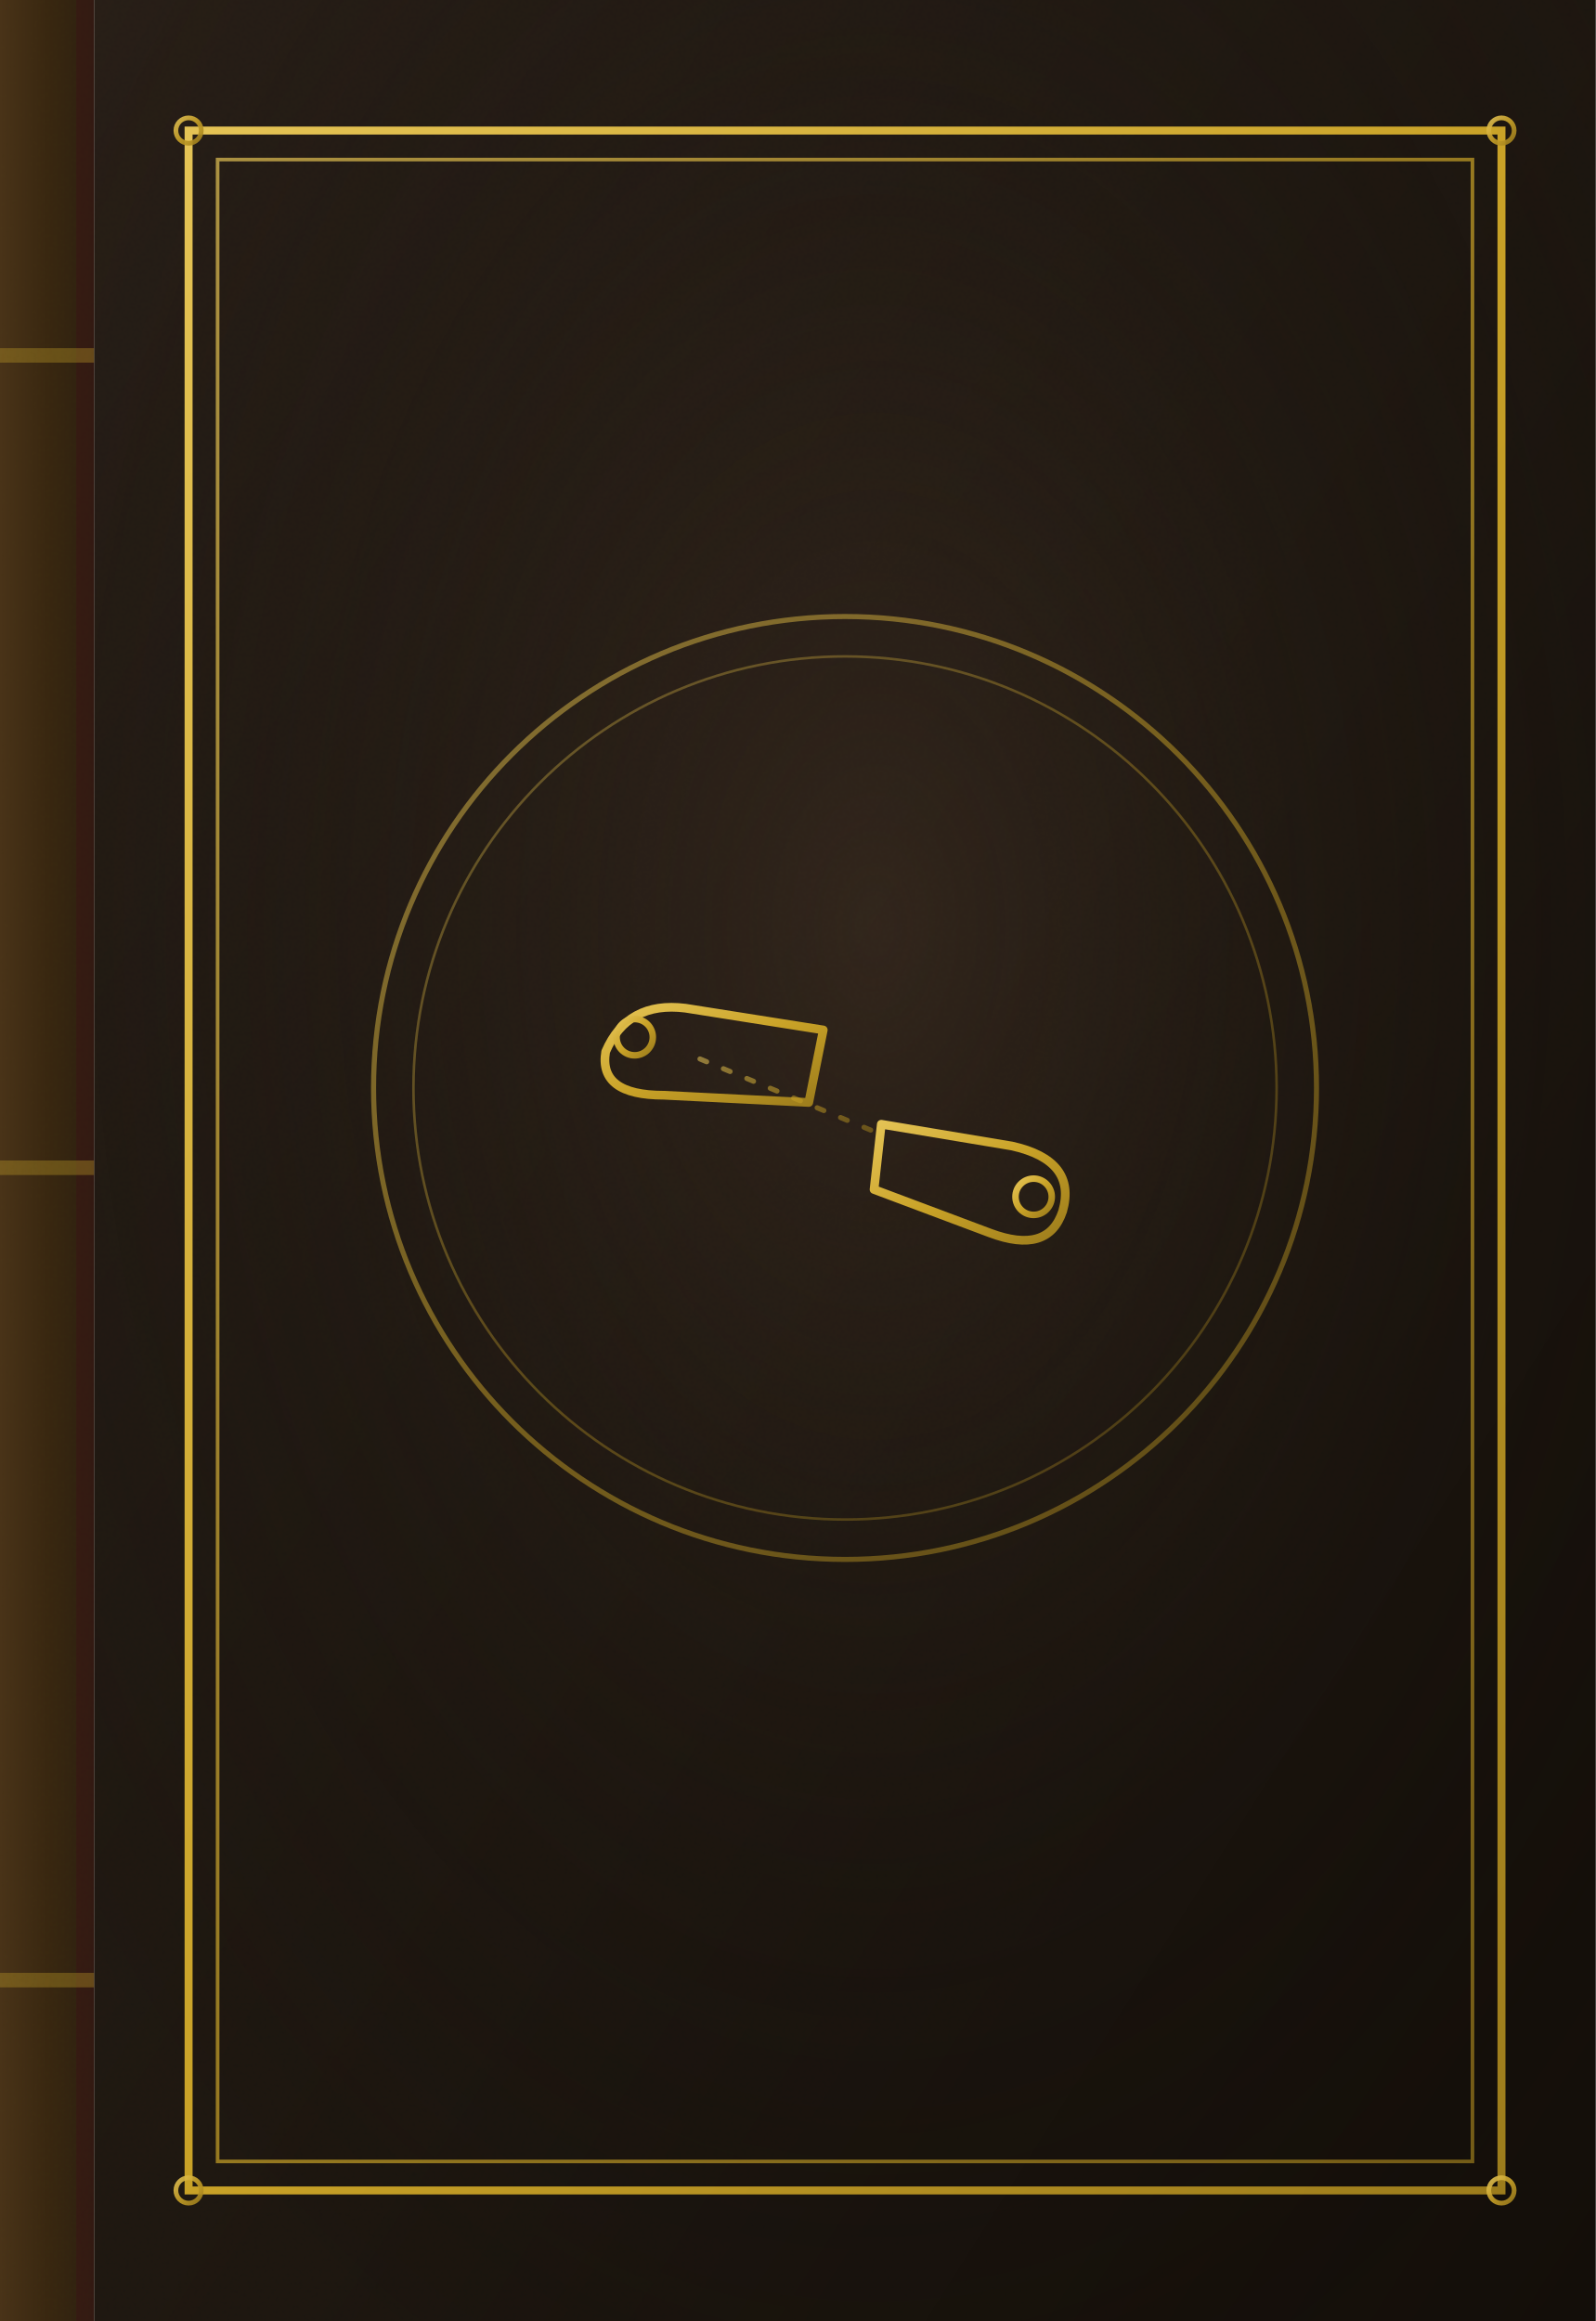
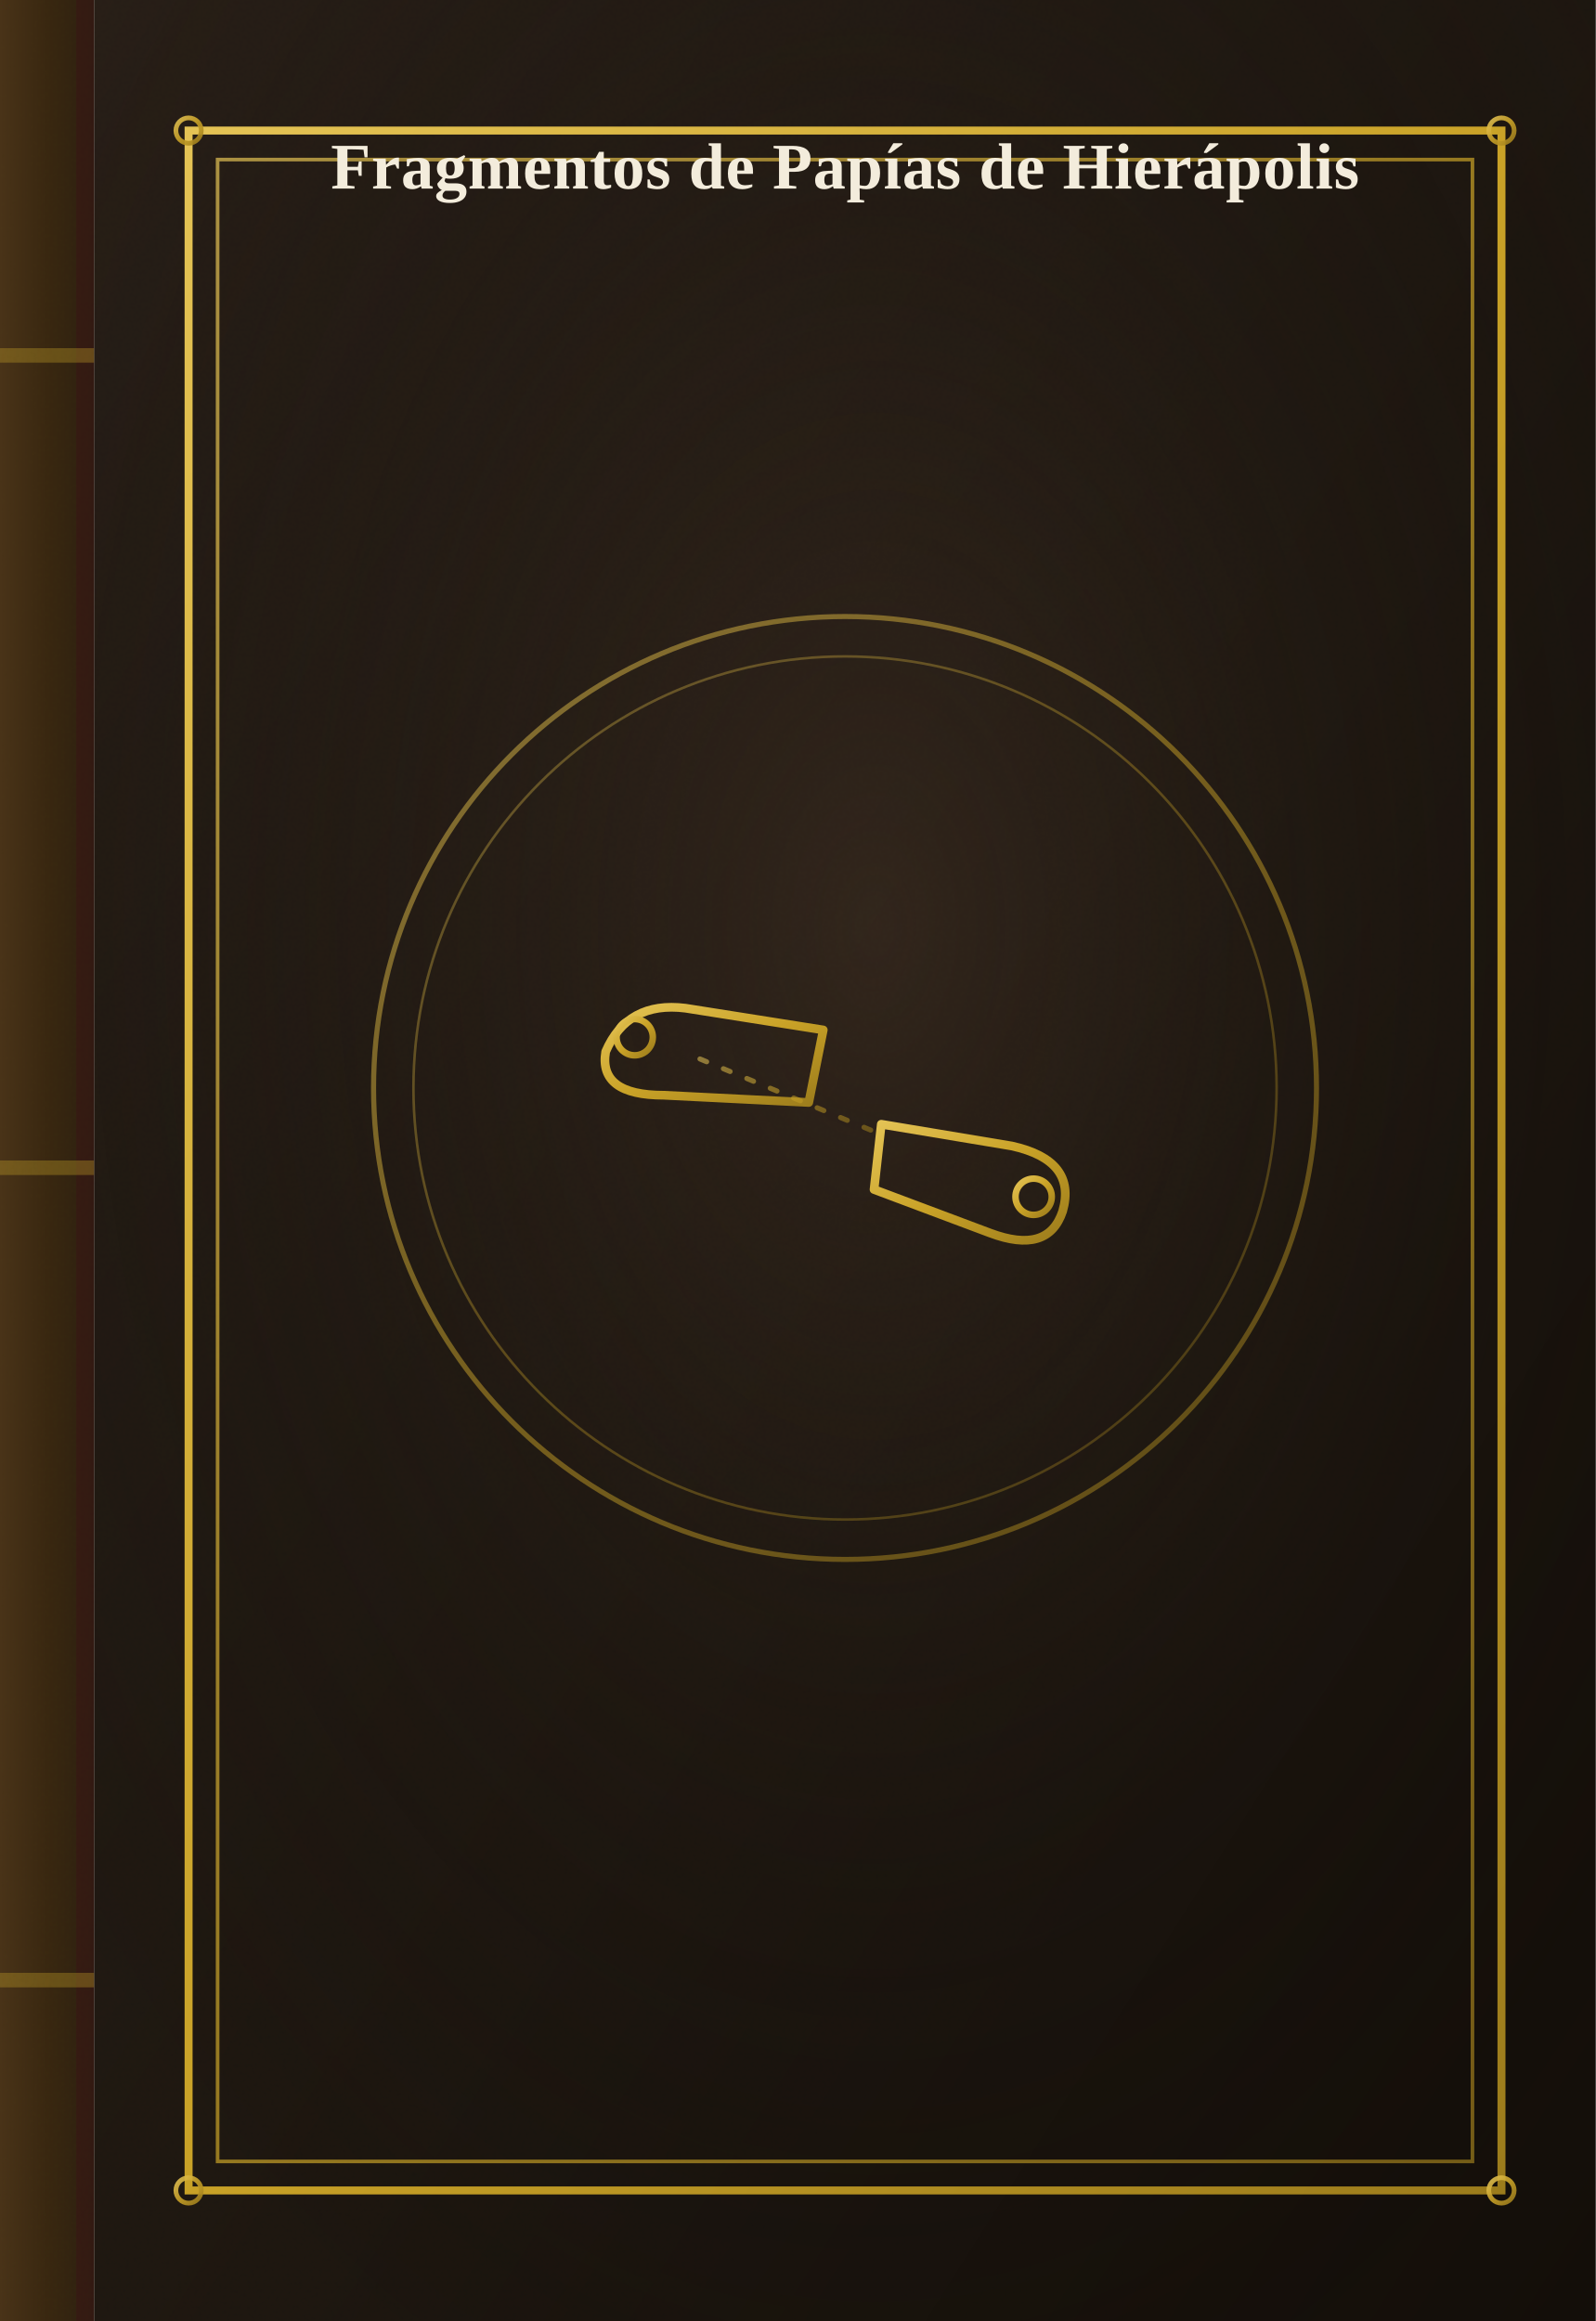
<svg xmlns="http://www.w3.org/2000/svg" width="440" height="640" viewBox="0 0 440 640">
  <defs>
    <linearGradient id="coverGrad" x1="0%" y1="0%" x2="100%" y2="100%">
      <stop offset="0%" stop-color="#2A2018" />
      <stop offset="55%" stop-color="#1E1710" />
      <stop offset="100%" stop-color="#130E09" />
    </linearGradient>
    <radialGradient id="vignette" cx="52%" cy="40%" r="70%">
      <stop offset="0%" stop-color="#463527" stop-opacity="0.5" />
      <stop offset="100%" stop-color="#000000" stop-opacity="0" />
    </radialGradient>
    <linearGradient id="spineGrad" x1="0%" y1="0%" x2="100%" y2="0%">
      <stop offset="0%" stop-color="#4A3418" />
      <stop offset="50%" stop-color="#3A2810" />
      <stop offset="100%" stop-color="#2E2110" />
    </linearGradient>
    <linearGradient id="goldLine" x1="0%" y1="0%" x2="100%" y2="100%">
      <stop offset="0%" stop-color="#E4C355" />
      <stop offset="50%" stop-color="#C9A227" />
      <stop offset="100%" stop-color="#9C7C1C" />
    </linearGradient>
    <filter id="softGrain">
      <feTurbulence type="fractalNoise" baseFrequency="0.9" numOctaves="2" result="noise" />
      <feColorMatrix in="noise" type="matrix" values="0 0 0 0 0  0 0 0 0 0  0 0 0 0 0  0 0 0 0.03 0" />
    </filter>
  </defs>
  <rect x="0" y="0" width="26" height="640" fill="url(#spineGrad)" />
  <rect x="21" y="0" width="5" height="640" fill="#3A1414" opacity="0.5" />
  <rect x="0" y="96" width="26" height="4" fill="#C9A227" opacity="0.35" />
  <rect x="0" y="320" width="26" height="4" fill="#C9A227" opacity="0.35" />
  <rect x="0" y="544" width="26" height="4" fill="#C9A227" opacity="0.35" />
  <rect x="26" y="0" width="414" height="640" fill="url(#coverGrad)" />
  <rect x="26" y="0" width="414" height="640" fill="url(#vignette)" />
  <rect x="26" y="0" width="414" height="640" filter="url(#softGrain)" />
  <rect x="52" y="36" width="362" height="568" fill="none" stroke="url(#goldLine)" stroke-width="2.2" />
  <rect x="60" y="44" width="346" height="552" fill="none" stroke="url(#goldLine)" stroke-width="1" opacity="0.7" />
  <g stroke="url(#goldLine)" stroke-width="1.3" fill="none" opacity="0.9">
    <circle cx="52" cy="36" r="3.5" />
    <circle cx="414" cy="36" r="3.5" />
    <circle cx="52" cy="604" r="3.5" />
    <circle cx="414" cy="604" r="3.5" />
  </g>
+   <text x="233" y="52" text-anchor="middle" fill="#F3ECDC" font-family="Georgia, 'Times New Roman', serif" font-size="18" font-weight="700" letter-spacing="0.2">
+     <tspan x="233" dy="0">Fragmentos de Papías de Hierápolis</tspan>
+   </text>
+   <line x1="80" y1="68" x2="386" y2="68" stroke="url(#goldLine)" stroke-width="0.8" opacity="0.45" />
  <g transform="translate(233,300)">
    <circle r="130" fill="none" stroke="url(#goldLine)" stroke-width="1.4" opacity="0.5" />
    <circle r="119" fill="none" stroke="url(#goldLine)" stroke-width="0.7" opacity="0.35" />
    <g stroke="url(#goldLine)" fill="none" stroke-linecap="round" stroke-linejoin="round">
      <path d="M -66,-10 Q -60,-24 -44,-22 L -6,-16 L -10,4 L -50,2 Q -68,2 -66,-10 Z" stroke-width="2.4" />
      <circle cx="-58" cy="-14" r="5" fill="none" stroke-width="1.8" />
      <path d="M 10,10 L 46,16 Q 64,20 60,34 Q 56,46 40,40 L 8,28 Z" stroke-width="2.4" />
      <circle cx="52" cy="30" r="5" fill="none" stroke-width="1.8" />
      <line x1="-40" y1="-8" x2="8" y2="12" stroke-width="1.4" opacity="0.55" stroke-dasharray="2 5" />
    </g>
  </g>
  <line x1="120" y1="500" x2="346" y2="500" stroke="url(#goldLine)" stroke-width="1" opacity="0.4" />
</svg>
